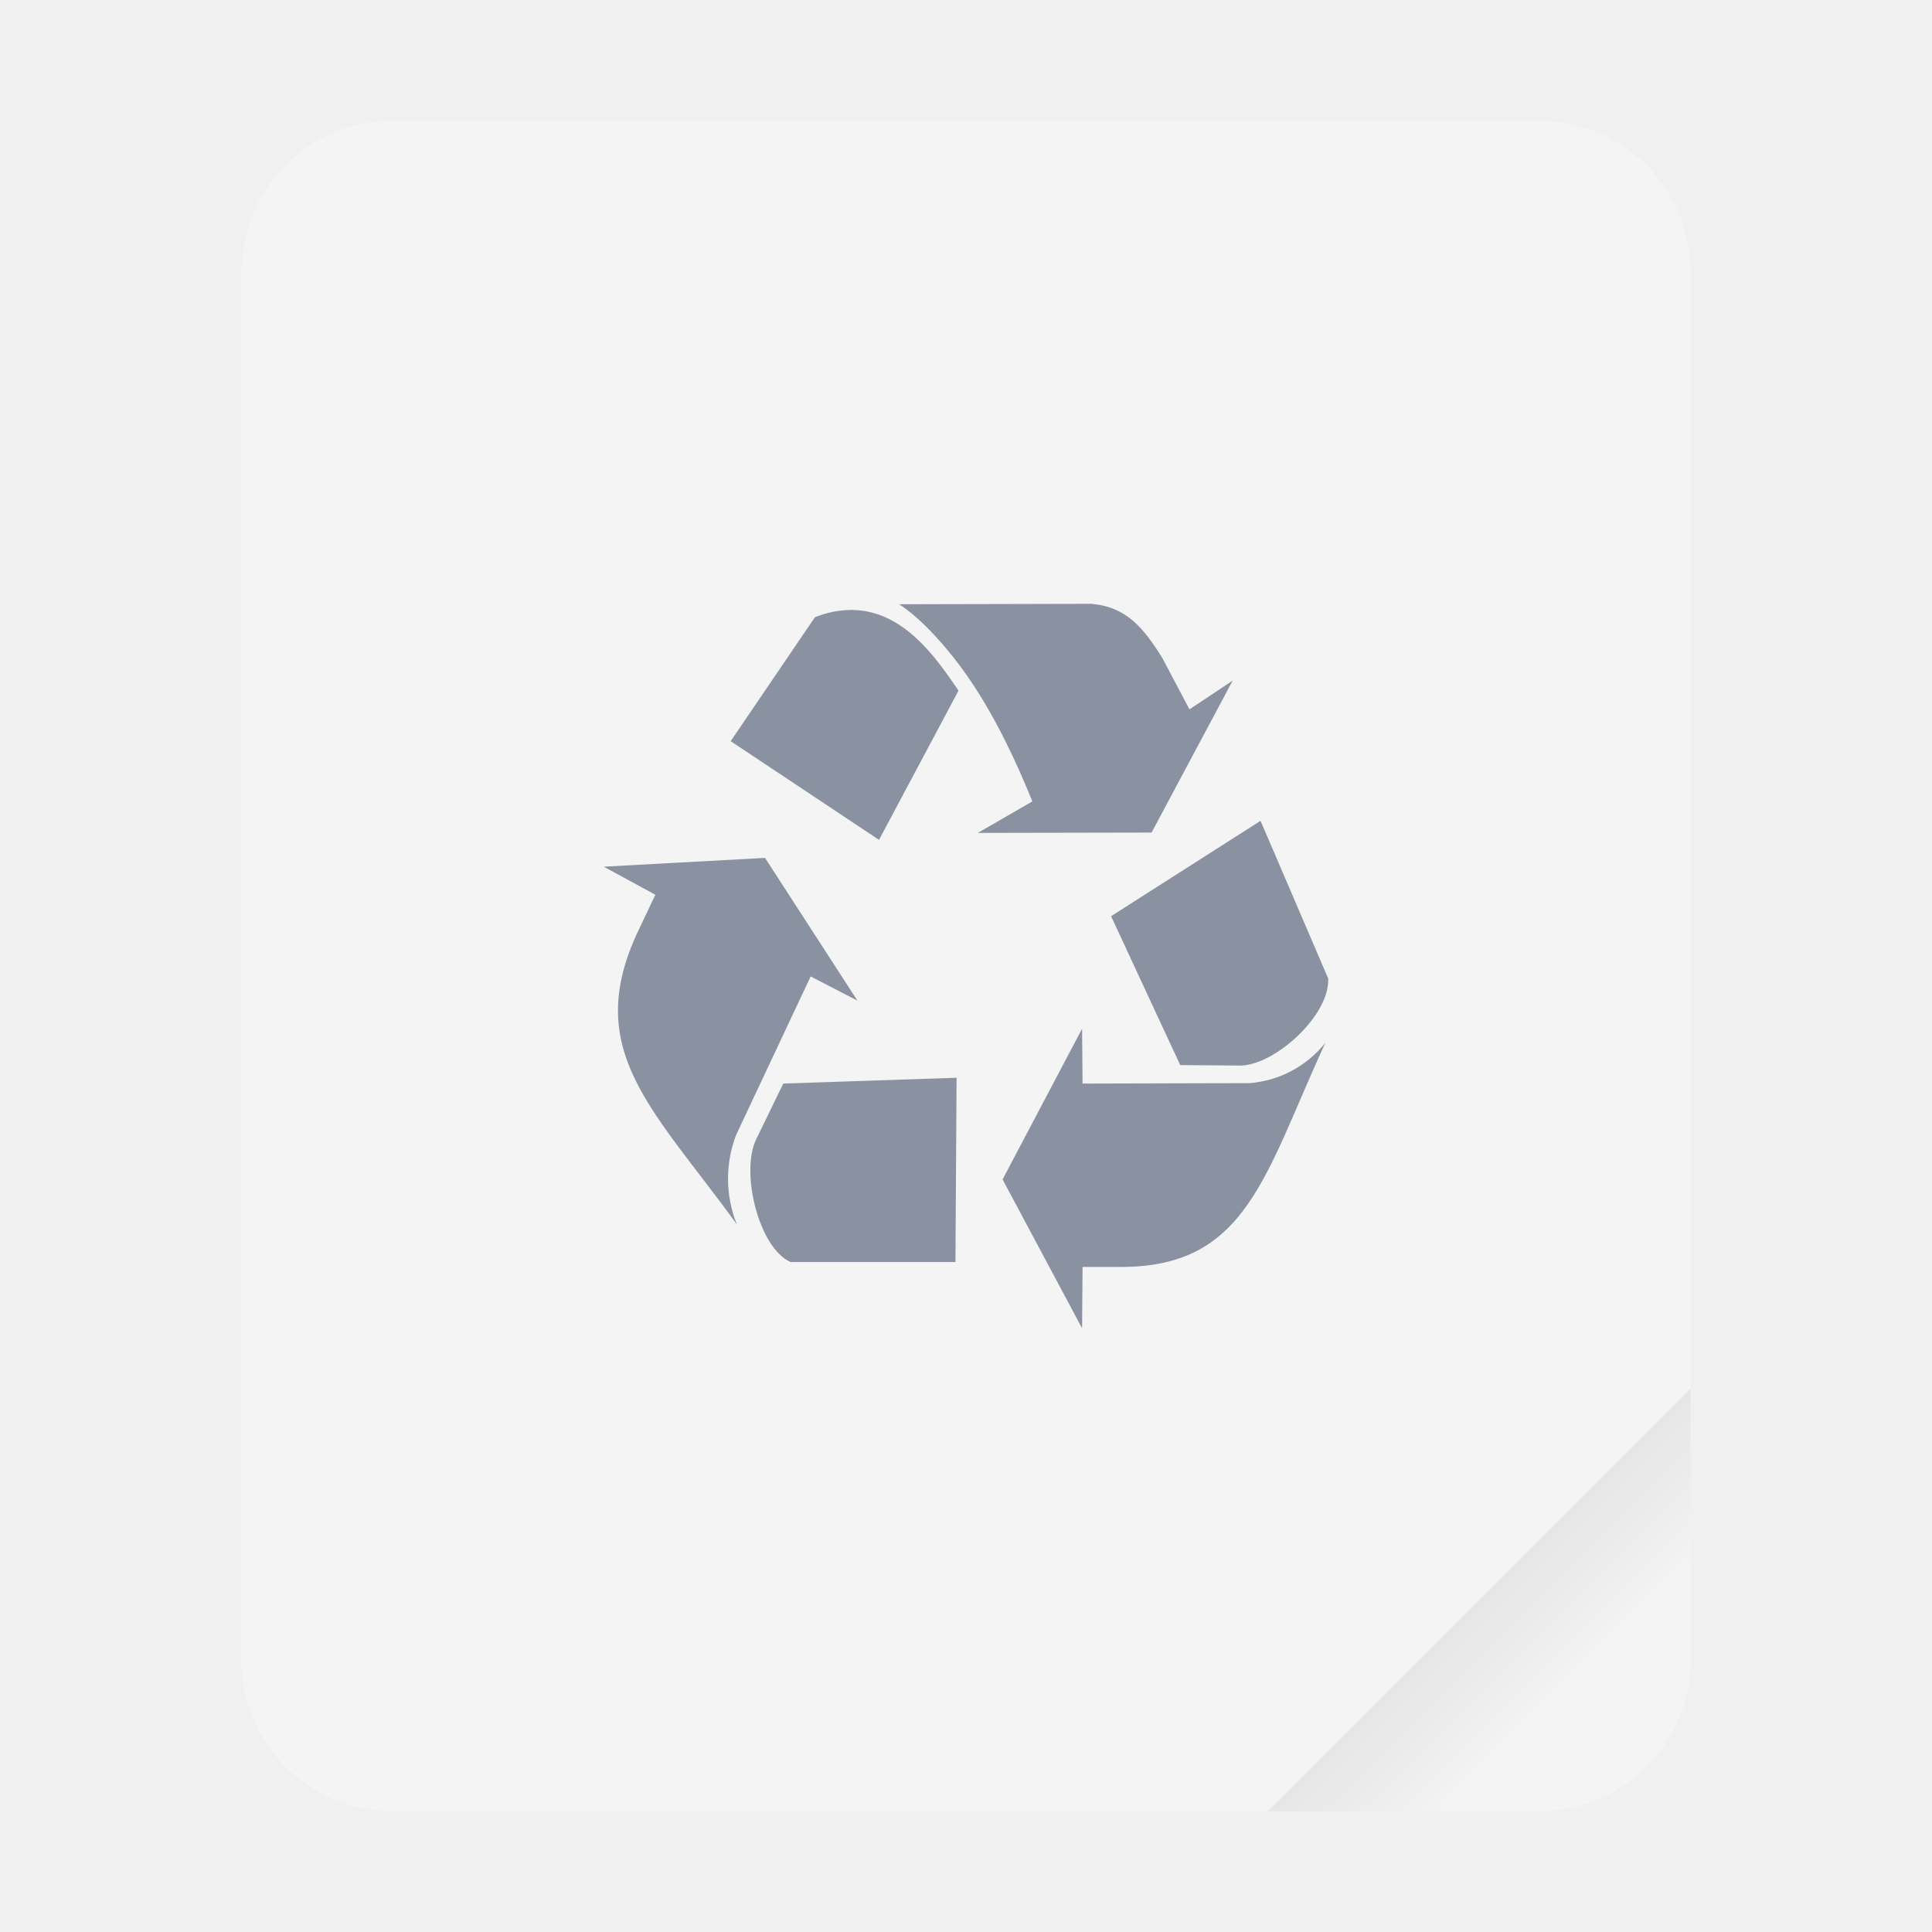
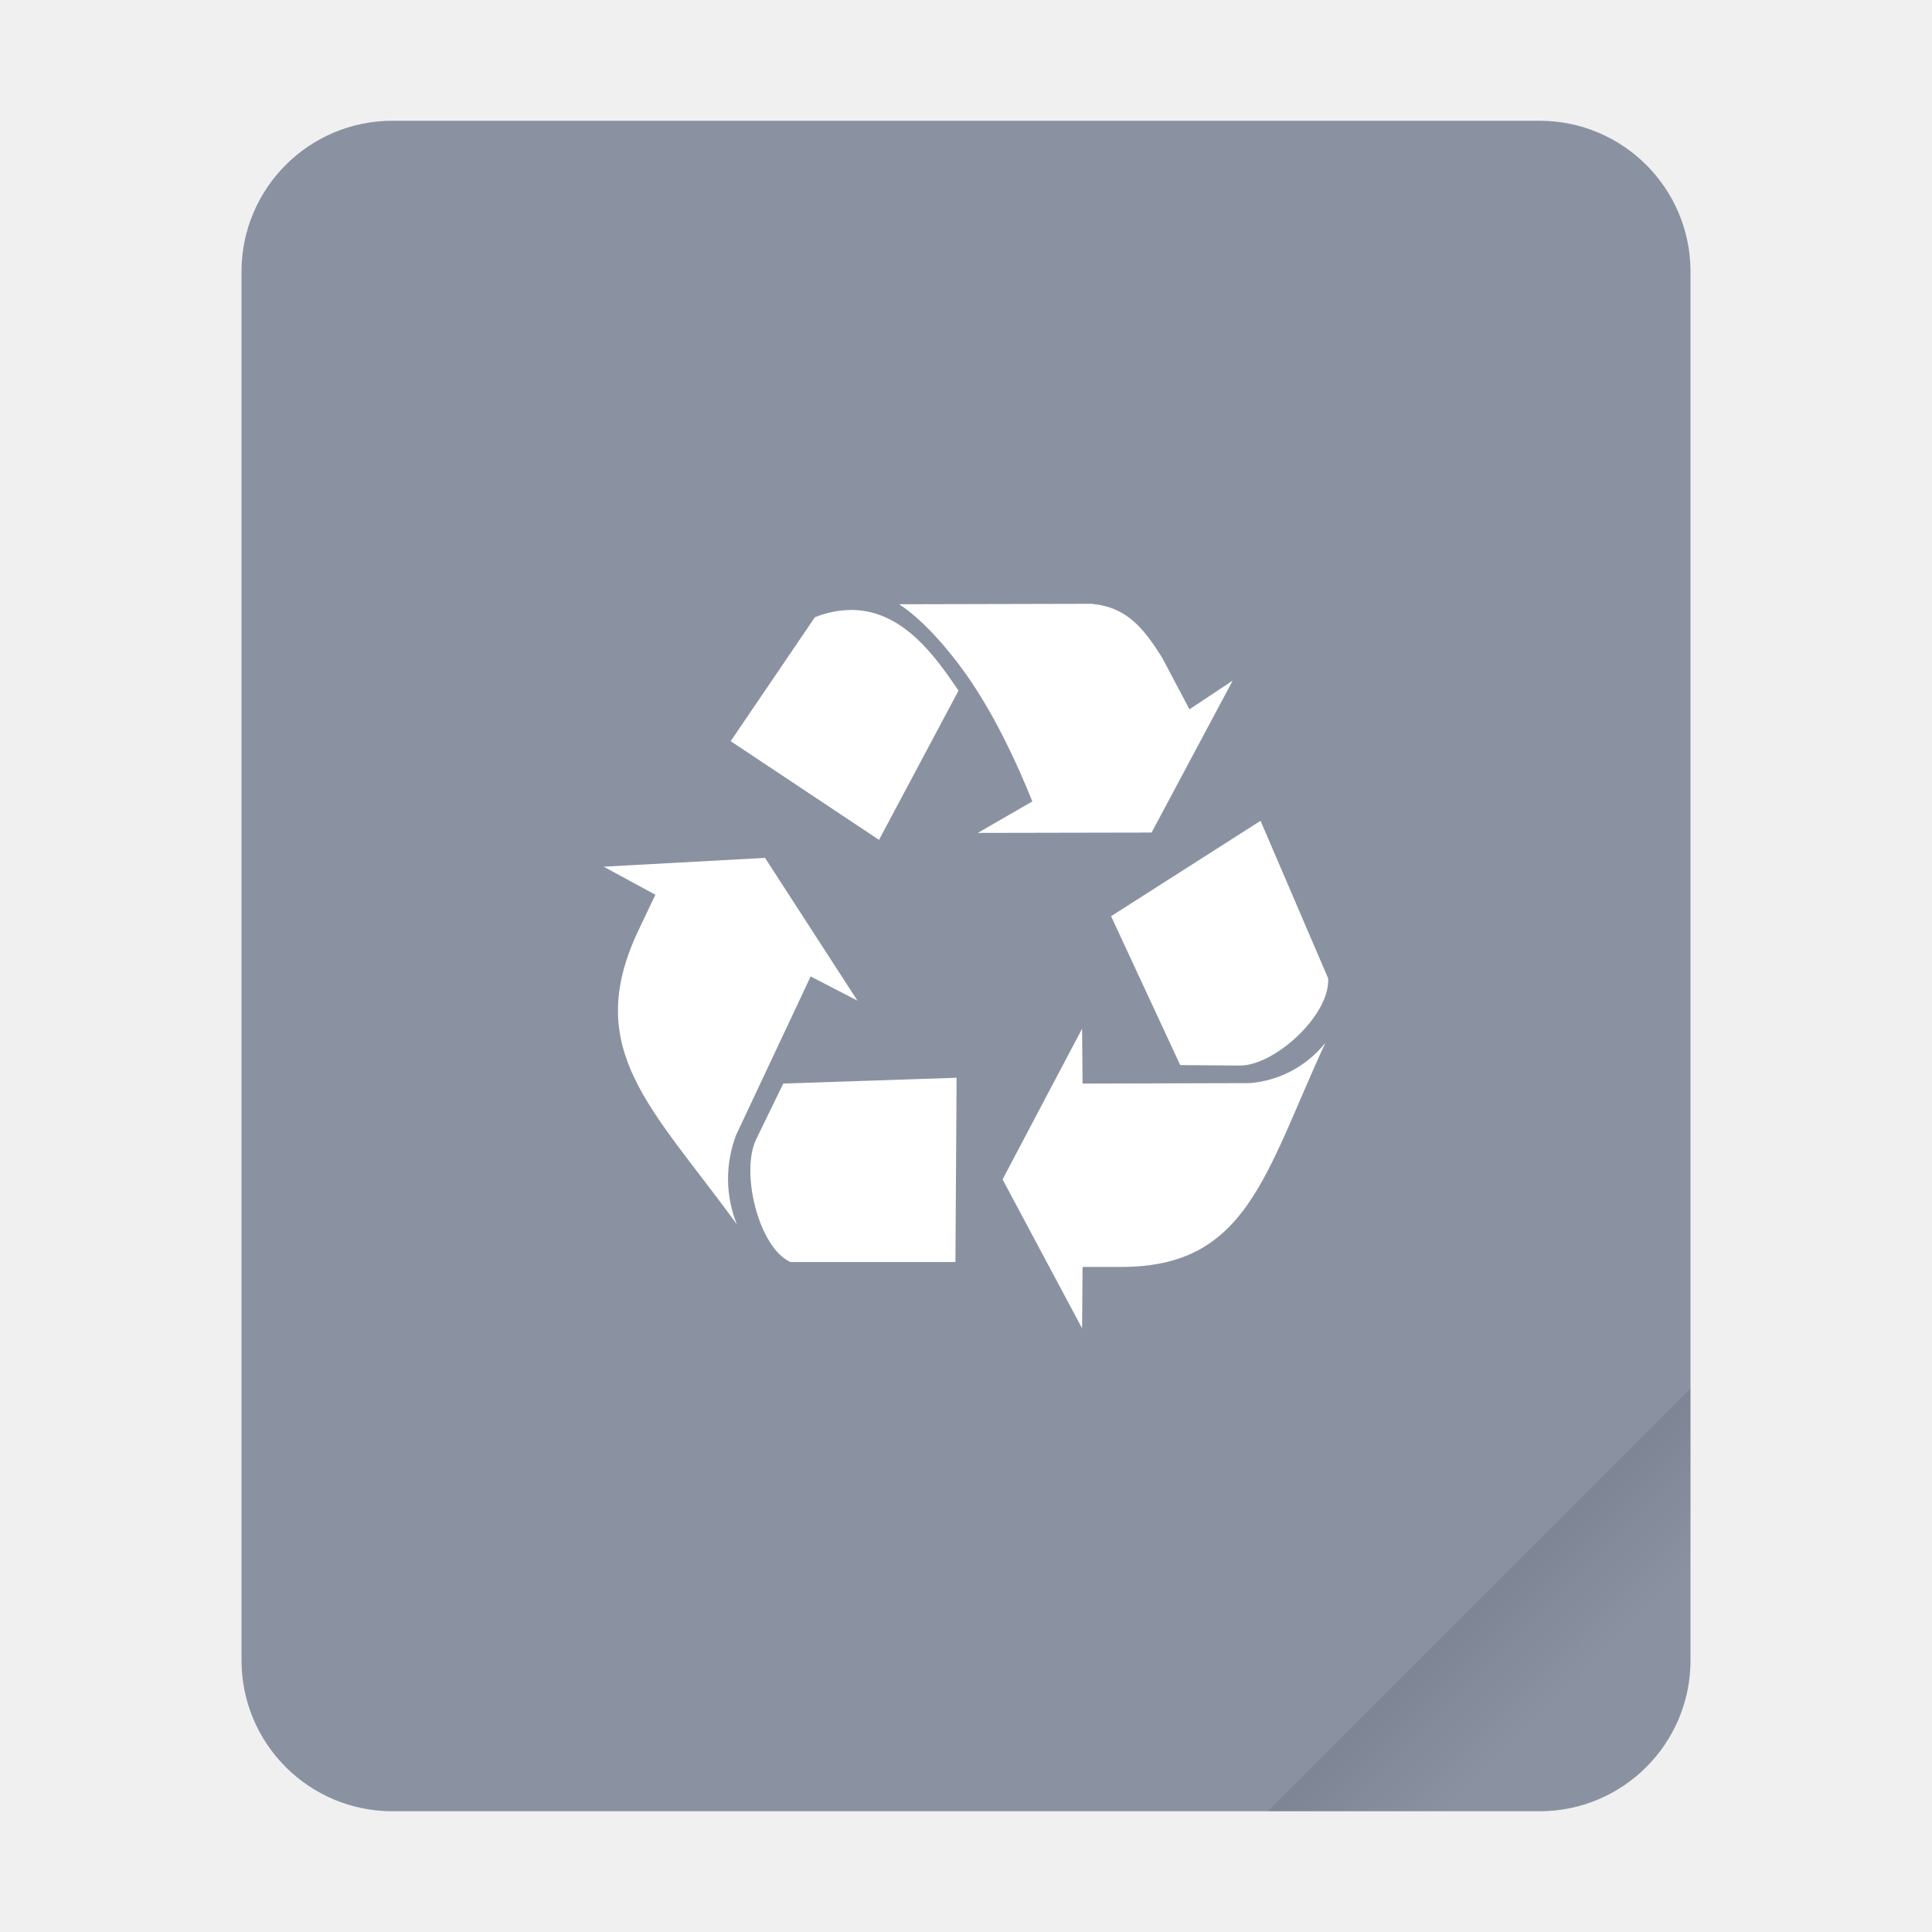
<svg xmlns="http://www.w3.org/2000/svg" width="64" height="64" version="1.1" viewBox="0 0 16.933 16.933">
  <defs>
    <linearGradient id="a" x1="49.571" x2="51.714" y1="52.714" y2="54.857" gradientTransform="matrix(2.3333,0,0,2.3333,-68.667,-72.001)" gradientUnits="userSpaceOnUse">
      <stop offset="0" />
      <stop stop-opacity="0" offset="1" />
    </linearGradient>
  </defs>
  <g transform="scale(.26458)">
-     <rect x="8" y="4" width="48" height="56" ry="5" fill="#f4f4f4" style="paint-order:stroke fill markers" />
-     <path d="m56 46-14 14h9c2.77 0 5-2.23 5-5z" fill="url(#a)" fill-rule="evenodd" opacity=".1" stroke-width="8.819" style="paint-order:stroke fill markers" />
+     <rect x="8" y="4" width="48" height="56" ry="5" fill="#8a92a2" style="paint-order:stroke fill markers" />
+     <path d="m56 46-14 14h9c2.77 0 5-2.23 5-5z" fill="url(#a)" fill-rule="evenodd" opacity=".15" stroke-width="8.819" style="paint-order:stroke fill markers" />
  </g>
-   <path d="m9.572 5.292-1.692 4e-3c0.184 0.116 0.428 0.377 0.63 0.676 0.224 0.333 0.403 0.717 0.538 1.052l-0.478 0.276 1.523-3e-3 0.711-1.332-0.379 0.252-0.24-0.454c-0.161-0.256-0.309-0.442-0.613-0.47zm-2.43 0.118-0.738 1.086 1.3 0.865 0.697-1.308c-0.193-0.283-0.476-0.697-0.924-0.707h-0.016a0.86 0.86 0 0 0-0.319 0.064zm2.596 2.62 0.606 1.305 0.521 4e-3c0.297 3e-3 0.77-0.42 0.776-0.74v-0.023l-0.593-1.382zm-4.447-0.434 0.453 0.246-0.152 0.32c-0.492 1.044 0.13 1.553 0.866 2.569a1.074 1.074 0 0 1-6e-3 -0.784l0.653-1.389 0.41 0.212-0.81-1.251zm3.496 2.741 0.697 1.305 4e-3 -0.538h0.341c1.103 0 1.256-0.814 1.787-1.964a0.945 0.945 0 0 1-0.66 0.353l-1.468 4e-3 -4e-3 -0.481zm-1.922-0.84-0.237 0.487c-0.14 0.287 0.02 0.951 0.3 1.077h1.446l0.01-1.615z" fill="#8a92a2" fill-rule="evenodd" />
+   <path d="m9.572 5.292-1.692 4e-3c0.184 0.116 0.428 0.377 0.63 0.676 0.224 0.333 0.403 0.717 0.538 1.052l-0.478 0.276 1.523-3e-3 0.711-1.332-0.379 0.252-0.24-0.454c-0.161-0.256-0.309-0.442-0.613-0.47zm-2.43 0.118-0.738 1.086 1.3 0.865 0.697-1.308c-0.193-0.283-0.476-0.697-0.924-0.707h-0.016a0.86 0.86 0 0 0-0.319 0.064zm2.596 2.62 0.606 1.305 0.521 4e-3c0.297 3e-3 0.77-0.42 0.776-0.74v-0.023l-0.593-1.382zm-4.447-0.434 0.453 0.246-0.152 0.32c-0.492 1.044 0.13 1.553 0.866 2.569a1.074 1.074 0 0 1-6e-3 -0.784l0.653-1.389 0.41 0.212-0.81-1.251zm3.496 2.741 0.697 1.305 4e-3 -0.538h0.341c1.103 0 1.256-0.814 1.787-1.964a0.945 0.945 0 0 1-0.66 0.353l-1.468 4e-3 -4e-3 -0.481zm-1.922-0.84-0.237 0.487c-0.14 0.287 0.02 0.951 0.3 1.077h1.446l0.01-1.615z" fill="#fff" fill-rule="evenodd" />
</svg>
